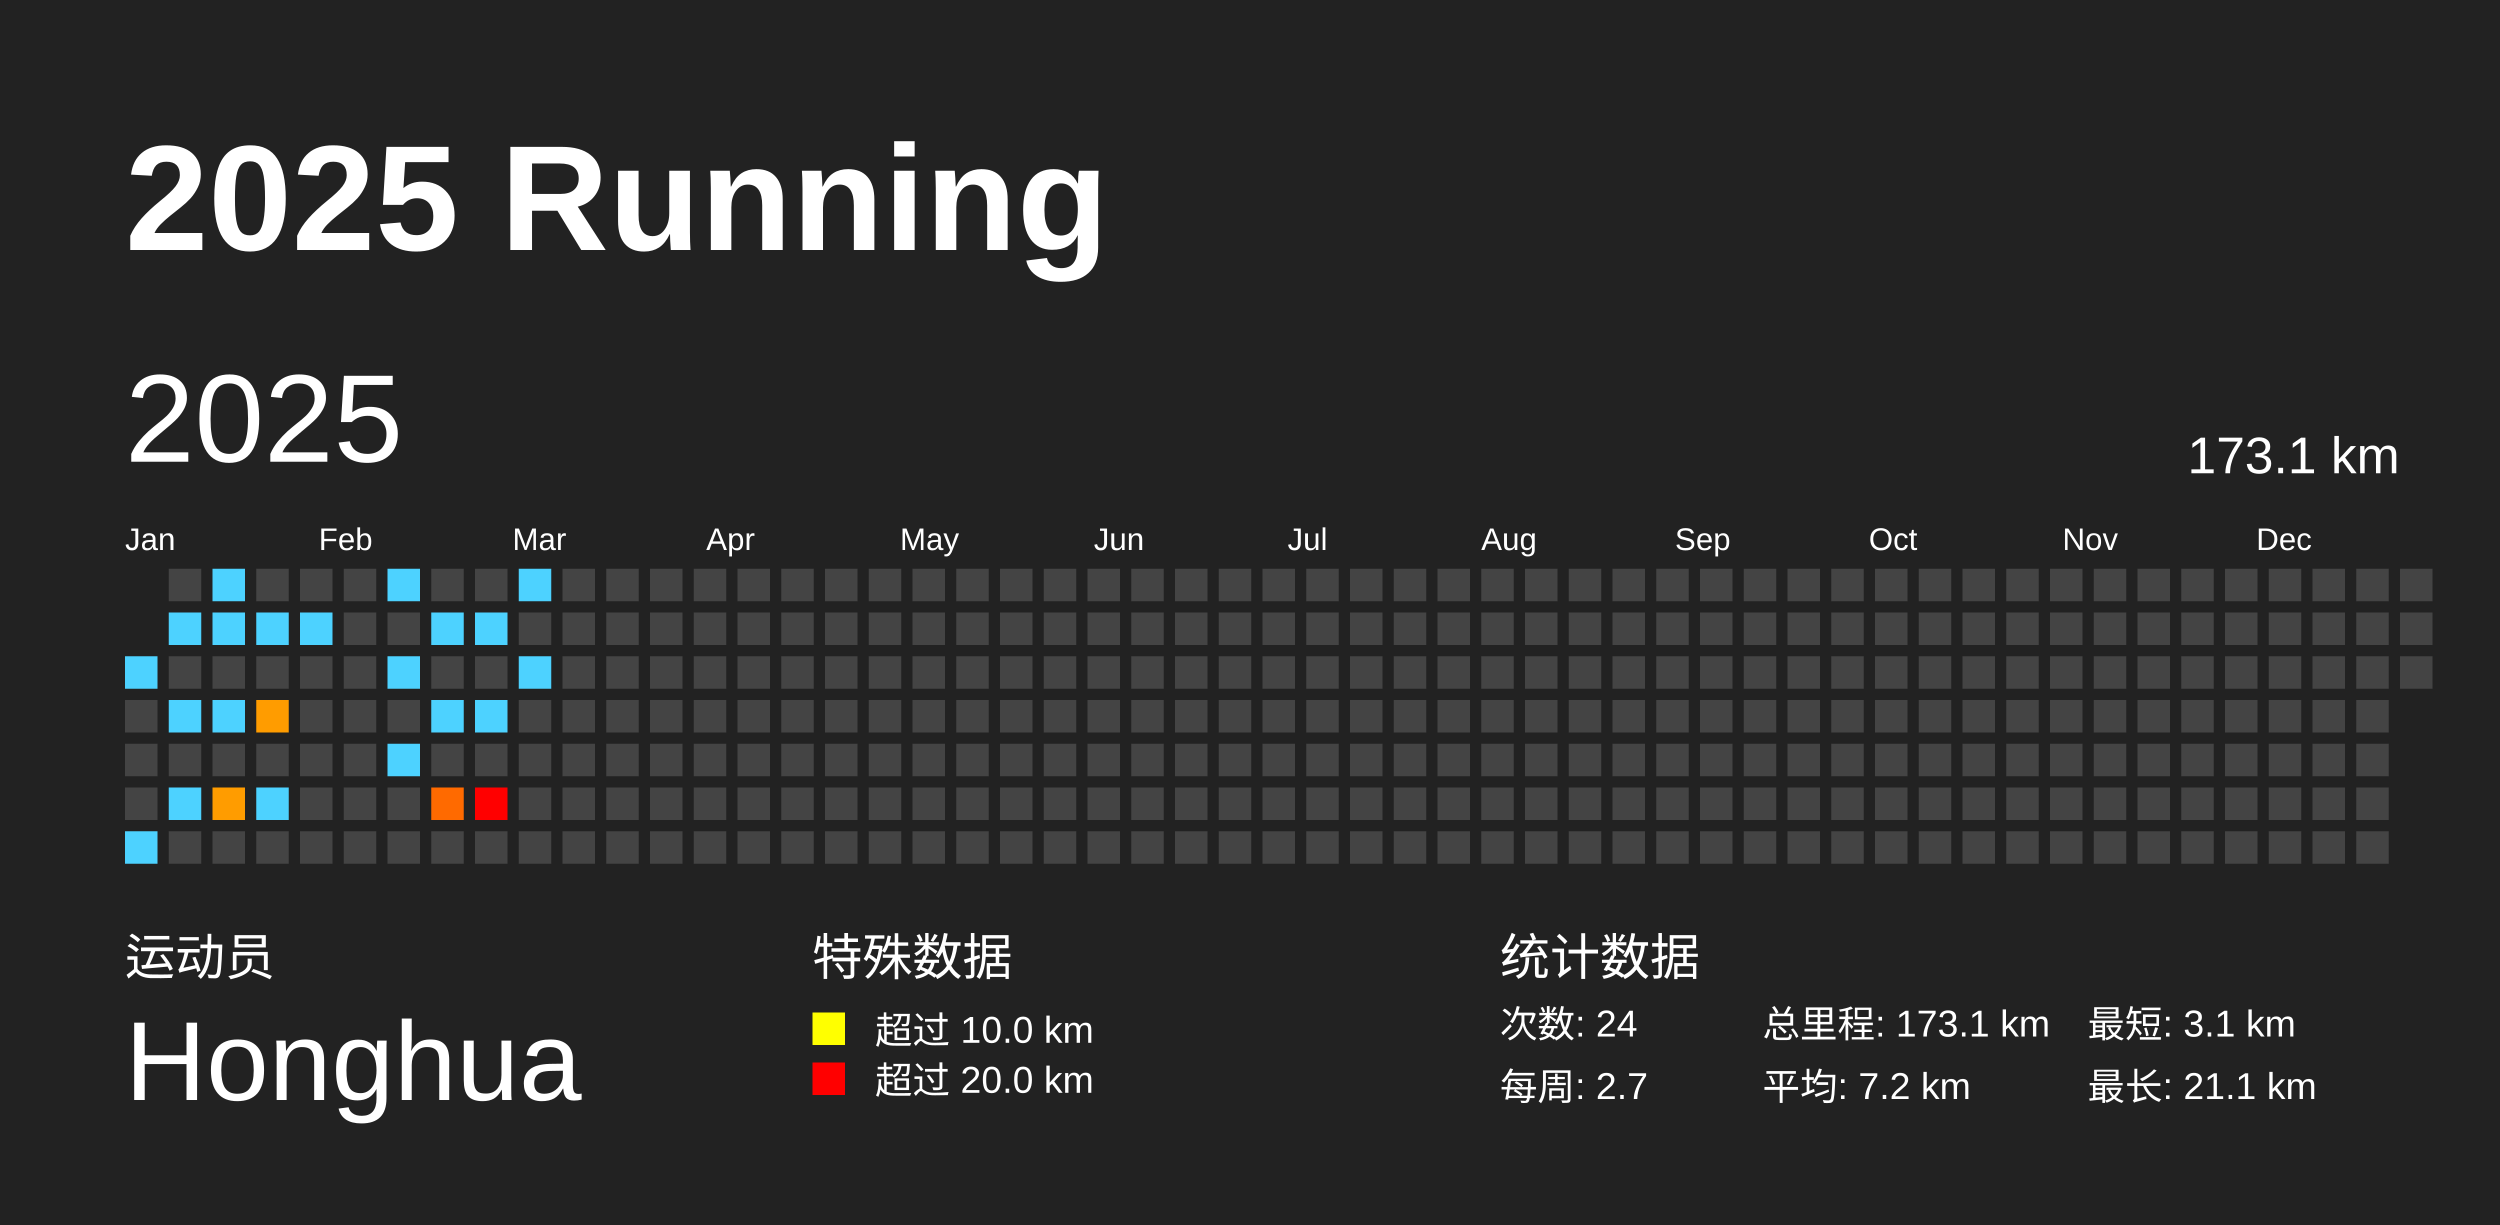
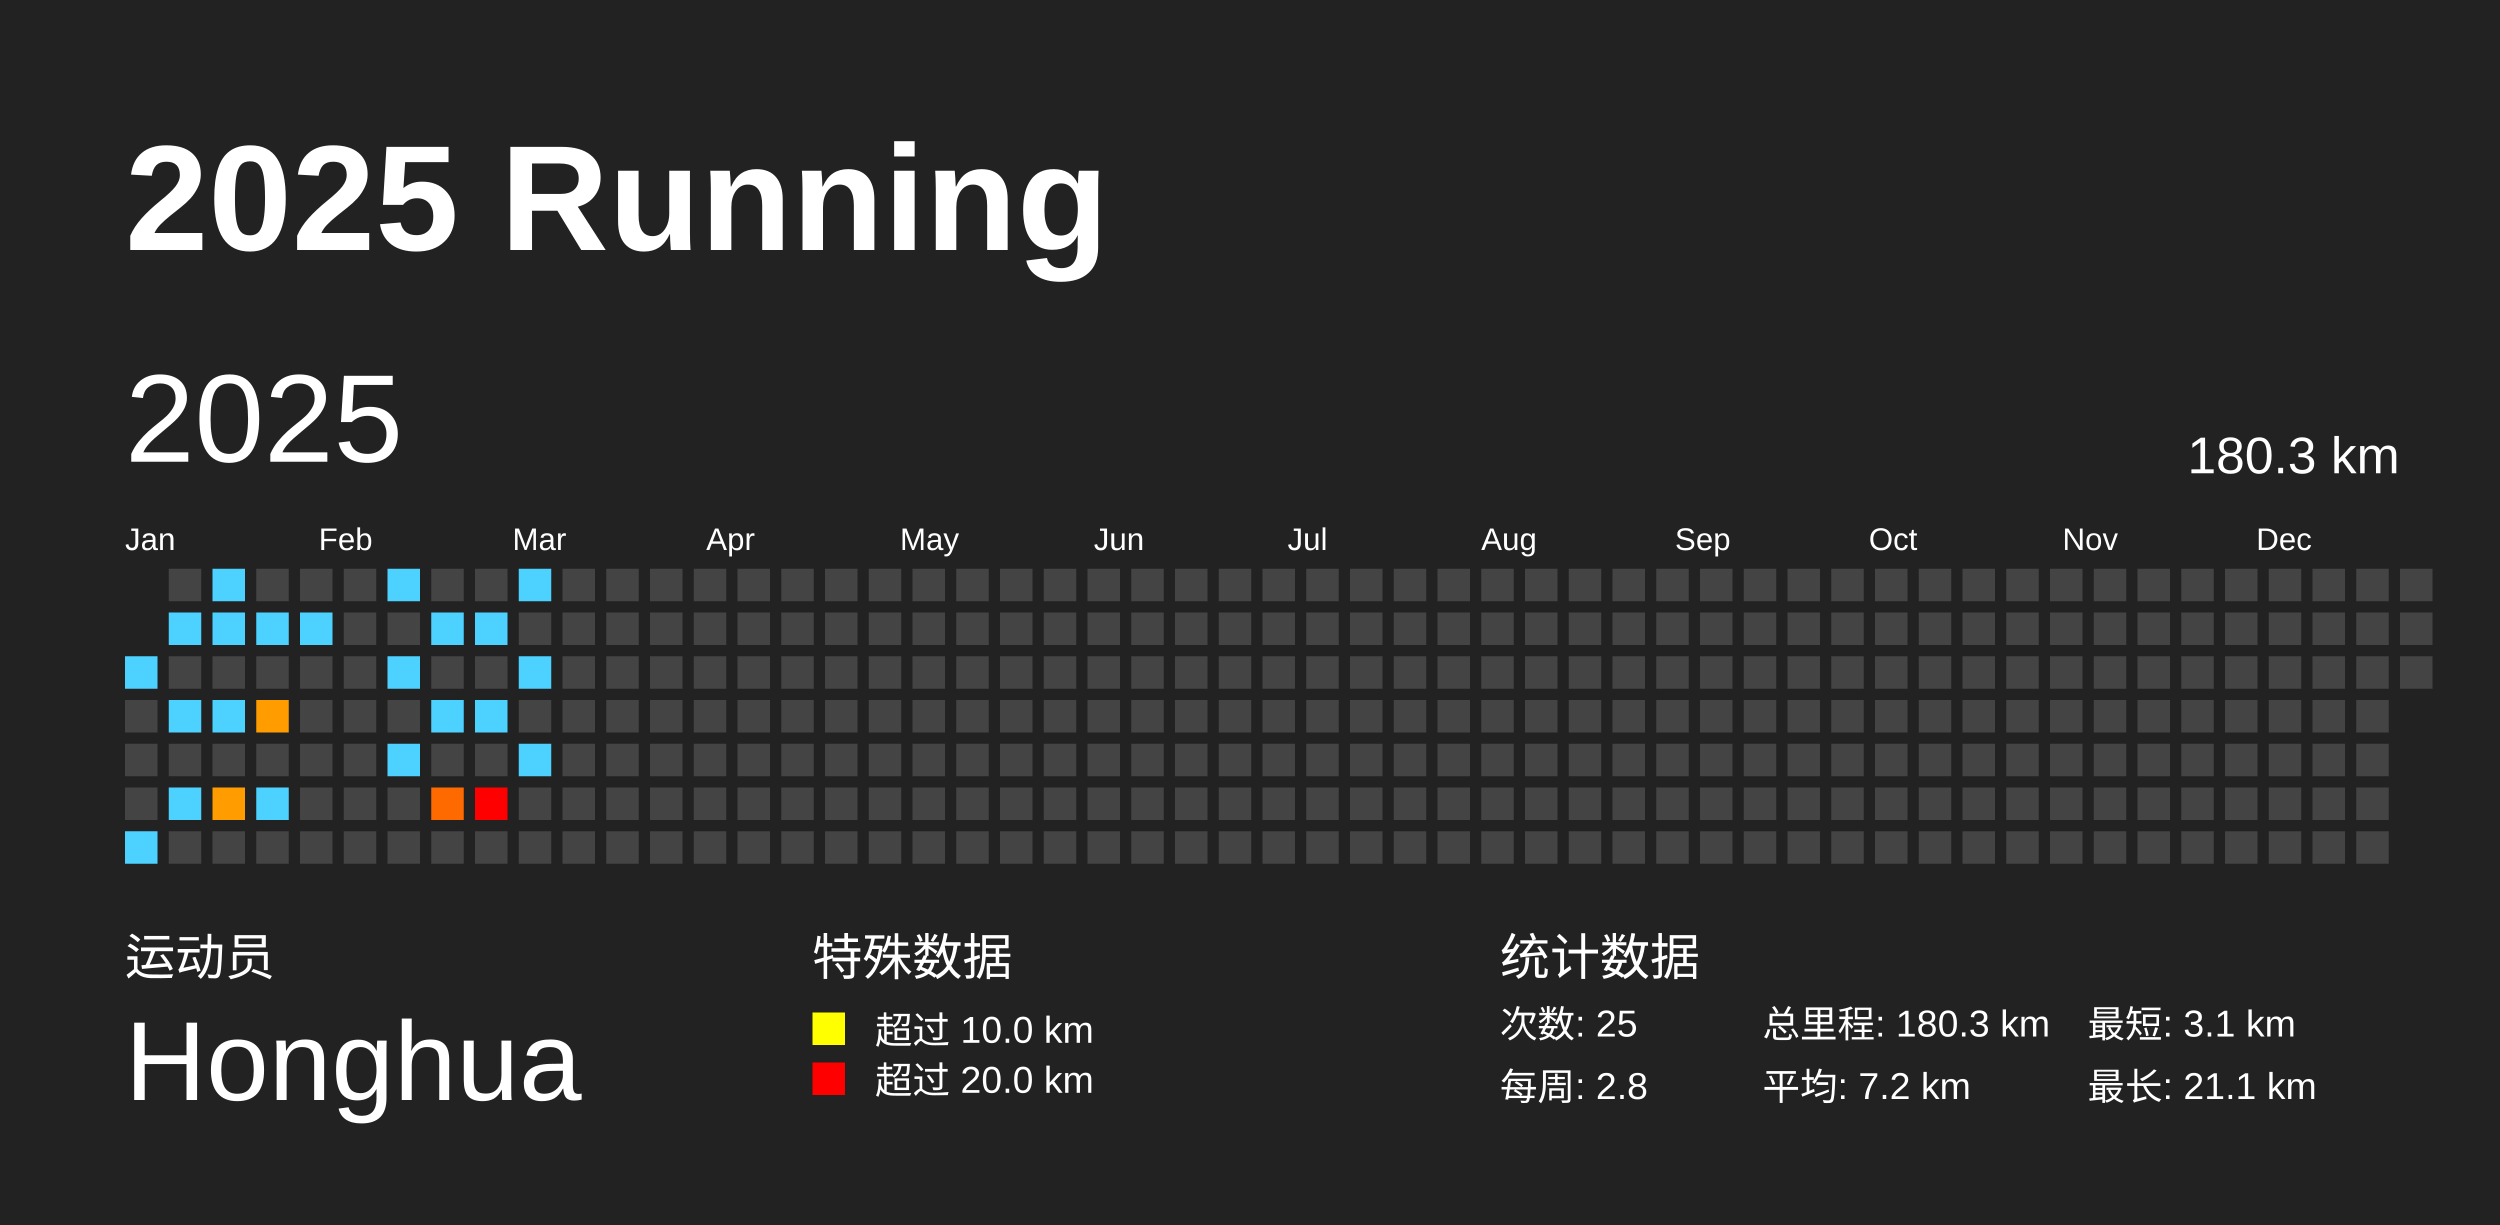
<svg xmlns="http://www.w3.org/2000/svg" baseProfile="full" height="98mm" version="1.1" viewBox="0,0,200,98" width="200mm">
  <defs />
  <rect fill="#222222" height="98" width="200" x="0" y="0" />
  <text fill="#FFFFFF" style="font-size:12px; font-family:Arial; font-weight:bold;" x="10" y="20">2025 Running</text>
  <text fill="#FFFFFF" style="font-size:4px; font-family:Arial" x="10" y="78">运动员</text>
  <text fill="#FFFFFF" style="font-size:9px; font-family:Arial" x="10" y="88">Honghua</text>
  <text fill="#FFFFFF" style="font-size:4px; font-family:Arial" x="65" y="78">特殊数据</text>
  <rect fill="yellow" height="2.6" width="2.6" x="65" y="81" />
  <text fill="#FFFFFF" style="font-size:3px; font-family:Arial" x="70" y="83.5">超过 10.0 km</text>
  <rect fill="red" height="2.6" width="2.6" x="65" y="85" />
  <text fill="#FFFFFF" style="font-size:3px; font-family:Arial" x="70" y="87.5">超过 20.0 km</text>
  <text fill="#FFFFFF" style="font-size:4px; font-family:Arial" x="120" y="78">统计数据</text>
-   <text fill="#FFFFFF" style="font-size:3px; font-family:Arial" x="120" y="83">次数: 24</text>
-   <text fill="#FFFFFF" style="font-size:3px; font-family:Arial" x="120" y="88">每周: 2.7</text>
-   <text fill="#FFFFFF" style="font-size:3px; font-family:Arial" x="141" y="83">总里程: 173.1 km</text>
+   <text fill="#FFFFFF" style="font-size:3px; font-family:Arial" x="120" y="83">次数: 25</text>
+   <text fill="#FFFFFF" style="font-size:3px; font-family:Arial" x="120" y="88">每周: 2.8</text>
+   <text fill="#FFFFFF" style="font-size:3px; font-family:Arial" x="141" y="83">总里程: 180.3 km</text>
  <text fill="#FFFFFF" style="font-size:3px; font-family:Arial" x="141" y="88">平均: 7.2 km</text>
  <text fill="#FFFFFF" style="font-size:3px; font-family:Arial" x="167" y="83">最短: 3.1 km</text>
  <text fill="#FFFFFF" style="font-size:3px; font-family:Arial" x="167" y="88">最长: 21.1 km</text>
  <text dominant-baseline="hanging" fill="#FFFFFF" style="font-size:10.0px; font-family:Arial;" x="10" y="30">2025</text>
-   <text dominant-baseline="hanging" fill="#FFFFFF" style="font-size:4.125px; font-family:Arial;" x="175" y="35">173.1 km</text>
+   <text dominant-baseline="hanging" fill="#FFFFFF" style="font-size:4.125px; font-family:Arial;" x="175" y="35">180.3 km</text>
  <text fill="#FFFFFF" style="font-size:2.5px; font-family:Arial" x="10.0" y="44">Jan</text>
  <text fill="#FFFFFF" style="font-size:2.5px; font-family:Arial" x="25.5" y="44">Feb</text>
  <text fill="#FFFFFF" style="font-size:2.5px; font-family:Arial" x="41.0" y="44">Mar</text>
  <text fill="#FFFFFF" style="font-size:2.5px; font-family:Arial" x="56.5" y="44">Apr</text>
  <text fill="#FFFFFF" style="font-size:2.5px; font-family:Arial" x="72.0" y="44">May</text>
  <text fill="#FFFFFF" style="font-size:2.5px; font-family:Arial" x="87.5" y="44">Jun</text>
  <text fill="#FFFFFF" style="font-size:2.5px; font-family:Arial" x="103.0" y="44">Jul</text>
  <text fill="#FFFFFF" style="font-size:2.5px; font-family:Arial" x="118.5" y="44">Aug</text>
  <text fill="#FFFFFF" style="font-size:2.5px; font-family:Arial" x="134.0" y="44">Sep</text>
  <text fill="#FFFFFF" style="font-size:2.5px; font-family:Arial" x="149.5" y="44">Oct</text>
  <text fill="#FFFFFF" style="font-size:2.5px; font-family:Arial" x="165.0" y="44">Nov</text>
  <text fill="#FFFFFF" style="font-size:2.5px; font-family:Arial" x="180.5" y="44">Dec</text>
  <rect fill="#4dd2ff" height="2.6" width="2.6" x="10.0" y="52.5" />
  <rect fill="#444444" height="2.6" width="2.6" x="10.0" y="56.0" />
  <rect fill="#444444" height="2.6" width="2.6" x="10.0" y="59.5" />
  <rect fill="#444444" height="2.6" width="2.6" x="10.0" y="63.0" />
  <rect fill="#4dd2ff" height="2.6" width="2.6" x="10.0" y="66.5" />
  <rect fill="#444444" height="2.6" width="2.6" x="13.5" y="45.5" />
  <rect fill="#4dd2ff" height="2.6" width="2.6" x="13.5" y="49.0" />
  <rect fill="#444444" height="2.6" width="2.6" x="13.5" y="52.5" />
  <rect fill="#4dd2ff" height="2.6" width="2.6" x="13.5" y="56.0" />
  <rect fill="#444444" height="2.6" width="2.6" x="13.5" y="59.5" />
  <rect fill="#4dd2ff" height="2.6" width="2.6" x="13.5" y="63.0" />
  <rect fill="#444444" height="2.6" width="2.6" x="13.5" y="66.5" />
  <rect fill="#4dd2ff" height="2.6" width="2.6" x="17.0" y="45.5" />
  <rect fill="#4dd2ff" height="2.6" width="2.6" x="17.0" y="49.0" />
  <rect fill="#444444" height="2.6" width="2.6" x="17.0" y="52.5" />
  <rect fill="#4dd2ff" height="2.6" width="2.6" x="17.0" y="56.0" />
  <rect fill="#444444" height="2.6" width="2.6" x="17.0" y="59.5" />
  <rect fill="#ff9c00" height="2.6" width="2.6" x="17.0" y="63.0" />
  <rect fill="#444444" height="2.6" width="2.6" x="17.0" y="66.5" />
  <rect fill="#444444" height="2.6" width="2.6" x="20.5" y="45.5" />
  <rect fill="#4dd2ff" height="2.6" width="2.6" x="20.5" y="49.0" />
  <rect fill="#444444" height="2.6" width="2.6" x="20.5" y="52.5" />
  <rect fill="#ff9c00" height="2.6" width="2.6" x="20.5" y="56.0" />
  <rect fill="#444444" height="2.6" width="2.6" x="20.5" y="59.5" />
  <rect fill="#4dd2ff" height="2.6" width="2.6" x="20.5" y="63.0" />
  <rect fill="#444444" height="2.6" width="2.6" x="20.5" y="66.5" />
  <rect fill="#444444" height="2.6" width="2.6" x="24.0" y="45.5" />
  <rect fill="#4dd2ff" height="2.6" width="2.6" x="24.0" y="49.0" />
  <rect fill="#444444" height="2.6" width="2.6" x="24.0" y="52.5" />
  <rect fill="#444444" height="2.6" width="2.6" x="24.0" y="56.0" />
  <rect fill="#444444" height="2.6" width="2.6" x="24.0" y="59.5" />
  <rect fill="#444444" height="2.6" width="2.6" x="24.0" y="63.0" />
  <rect fill="#444444" height="2.6" width="2.6" x="24.0" y="66.5" />
  <rect fill="#444444" height="2.6" width="2.6" x="27.5" y="45.5" />
  <rect fill="#444444" height="2.6" width="2.6" x="27.5" y="49.0" />
  <rect fill="#444444" height="2.6" width="2.6" x="27.5" y="52.5" />
  <rect fill="#444444" height="2.6" width="2.6" x="27.5" y="56.0" />
  <rect fill="#444444" height="2.6" width="2.6" x="27.5" y="59.5" />
  <rect fill="#444444" height="2.6" width="2.6" x="27.5" y="63.0" />
  <rect fill="#444444" height="2.6" width="2.6" x="27.5" y="66.5" />
  <rect fill="#4dd2ff" height="2.6" width="2.6" x="31.0" y="45.5" />
  <rect fill="#444444" height="2.6" width="2.6" x="31.0" y="49.0" />
  <rect fill="#4dd2ff" height="2.6" width="2.6" x="31.0" y="52.5" />
  <rect fill="#444444" height="2.6" width="2.6" x="31.0" y="56.0" />
  <rect fill="#4dd2ff" height="2.6" width="2.6" x="31.0" y="59.5" />
  <rect fill="#444444" height="2.6" width="2.6" x="31.0" y="63.0" />
  <rect fill="#444444" height="2.6" width="2.6" x="31.0" y="66.5" />
  <rect fill="#444444" height="2.6" width="2.6" x="34.5" y="45.5" />
  <rect fill="#4dd2ff" height="2.6" width="2.6" x="34.5" y="49.0" />
  <rect fill="#444444" height="2.6" width="2.6" x="34.5" y="52.5" />
  <rect fill="#4dd2ff" height="2.6" width="2.6" x="34.5" y="56.0" />
  <rect fill="#444444" height="2.6" width="2.6" x="34.5" y="59.5" />
  <rect fill="#ff6a00" height="2.6" width="2.6" x="34.5" y="63.0" />
  <rect fill="#444444" height="2.6" width="2.6" x="34.5" y="66.5" />
  <rect fill="#444444" height="2.6" width="2.6" x="38.0" y="45.5" />
  <rect fill="#4dd2ff" height="2.6" width="2.6" x="38.0" y="49.0" />
  <rect fill="#444444" height="2.6" width="2.6" x="38.0" y="52.5" />
  <rect fill="#4dd2ff" height="2.6" width="2.6" x="38.0" y="56.0" />
  <rect fill="#444444" height="2.6" width="2.6" x="38.0" y="59.5" />
  <rect fill="red" height="2.6" width="2.6" x="38.0" y="63.0" />
  <rect fill="#444444" height="2.6" width="2.6" x="38.0" y="66.5" />
  <rect fill="#4dd2ff" height="2.6" width="2.6" x="41.5" y="45.5" />
  <rect fill="#444444" height="2.6" width="2.6" x="41.5" y="49.0" />
  <rect fill="#4dd2ff" height="2.6" width="2.6" x="41.5" y="52.5" />
  <rect fill="#444444" height="2.6" width="2.6" x="41.5" y="56.0" />
-   <rect fill="#444444" height="2.6" width="2.6" x="41.5" y="59.5" />
+   <rect fill="#4dd2ff" height="2.6" width="2.6" x="41.5" y="59.5" />
  <rect fill="#444444" height="2.6" width="2.6" x="41.5" y="63.0" />
  <rect fill="#444444" height="2.6" width="2.6" x="41.5" y="66.5" />
  <rect fill="#444444" height="2.6" width="2.6" x="45.0" y="45.5" />
  <rect fill="#444444" height="2.6" width="2.6" x="45.0" y="49.0" />
  <rect fill="#444444" height="2.6" width="2.6" x="45.0" y="52.5" />
  <rect fill="#444444" height="2.6" width="2.6" x="45.0" y="56.0" />
  <rect fill="#444444" height="2.6" width="2.6" x="45.0" y="59.5" />
  <rect fill="#444444" height="2.6" width="2.6" x="45.0" y="63.0" />
  <rect fill="#444444" height="2.6" width="2.6" x="45.0" y="66.5" />
  <rect fill="#444444" height="2.6" width="2.6" x="48.5" y="45.5" />
  <rect fill="#444444" height="2.6" width="2.6" x="48.5" y="49.0" />
  <rect fill="#444444" height="2.6" width="2.6" x="48.5" y="52.5" />
  <rect fill="#444444" height="2.6" width="2.6" x="48.5" y="56.0" />
  <rect fill="#444444" height="2.6" width="2.6" x="48.5" y="59.5" />
  <rect fill="#444444" height="2.6" width="2.6" x="48.5" y="63.0" />
  <rect fill="#444444" height="2.6" width="2.6" x="48.5" y="66.5" />
  <rect fill="#444444" height="2.6" width="2.6" x="52.0" y="45.5" />
  <rect fill="#444444" height="2.6" width="2.6" x="52.0" y="49.0" />
  <rect fill="#444444" height="2.6" width="2.6" x="52.0" y="52.5" />
  <rect fill="#444444" height="2.6" width="2.6" x="52.0" y="56.0" />
  <rect fill="#444444" height="2.6" width="2.6" x="52.0" y="59.5" />
  <rect fill="#444444" height="2.6" width="2.6" x="52.0" y="63.0" />
  <rect fill="#444444" height="2.6" width="2.6" x="52.0" y="66.5" />
  <rect fill="#444444" height="2.6" width="2.6" x="55.5" y="45.5" />
  <rect fill="#444444" height="2.6" width="2.6" x="55.5" y="49.0" />
  <rect fill="#444444" height="2.6" width="2.6" x="55.5" y="52.5" />
  <rect fill="#444444" height="2.6" width="2.6" x="55.5" y="56.0" />
  <rect fill="#444444" height="2.6" width="2.6" x="55.5" y="59.5" />
  <rect fill="#444444" height="2.6" width="2.6" x="55.5" y="63.0" />
  <rect fill="#444444" height="2.6" width="2.6" x="55.5" y="66.5" />
  <rect fill="#444444" height="2.6" width="2.6" x="59.0" y="45.5" />
  <rect fill="#444444" height="2.6" width="2.6" x="59.0" y="49.0" />
  <rect fill="#444444" height="2.6" width="2.6" x="59.0" y="52.5" />
  <rect fill="#444444" height="2.6" width="2.6" x="59.0" y="56.0" />
  <rect fill="#444444" height="2.6" width="2.6" x="59.0" y="59.5" />
  <rect fill="#444444" height="2.6" width="2.6" x="59.0" y="63.0" />
  <rect fill="#444444" height="2.6" width="2.6" x="59.0" y="66.5" />
  <rect fill="#444444" height="2.6" width="2.6" x="62.5" y="45.5" />
  <rect fill="#444444" height="2.6" width="2.6" x="62.5" y="49.0" />
  <rect fill="#444444" height="2.6" width="2.6" x="62.5" y="52.5" />
  <rect fill="#444444" height="2.6" width="2.6" x="62.5" y="56.0" />
  <rect fill="#444444" height="2.6" width="2.6" x="62.5" y="59.5" />
  <rect fill="#444444" height="2.6" width="2.6" x="62.5" y="63.0" />
  <rect fill="#444444" height="2.6" width="2.6" x="62.5" y="66.5" />
  <rect fill="#444444" height="2.6" width="2.6" x="66.0" y="45.5" />
  <rect fill="#444444" height="2.6" width="2.6" x="66.0" y="49.0" />
  <rect fill="#444444" height="2.6" width="2.6" x="66.0" y="52.5" />
  <rect fill="#444444" height="2.6" width="2.6" x="66.0" y="56.0" />
  <rect fill="#444444" height="2.6" width="2.6" x="66.0" y="59.5" />
  <rect fill="#444444" height="2.6" width="2.6" x="66.0" y="63.0" />
  <rect fill="#444444" height="2.6" width="2.6" x="66.0" y="66.5" />
  <rect fill="#444444" height="2.6" width="2.6" x="69.5" y="45.5" />
  <rect fill="#444444" height="2.6" width="2.6" x="69.5" y="49.0" />
  <rect fill="#444444" height="2.6" width="2.6" x="69.5" y="52.5" />
  <rect fill="#444444" height="2.6" width="2.6" x="69.5" y="56.0" />
  <rect fill="#444444" height="2.6" width="2.6" x="69.5" y="59.5" />
  <rect fill="#444444" height="2.6" width="2.6" x="69.5" y="63.0" />
  <rect fill="#444444" height="2.6" width="2.6" x="69.5" y="66.5" />
  <rect fill="#444444" height="2.6" width="2.6" x="73.0" y="45.5" />
  <rect fill="#444444" height="2.6" width="2.6" x="73.0" y="49.0" />
  <rect fill="#444444" height="2.6" width="2.6" x="73.0" y="52.5" />
  <rect fill="#444444" height="2.6" width="2.6" x="73.0" y="56.0" />
  <rect fill="#444444" height="2.6" width="2.6" x="73.0" y="59.5" />
  <rect fill="#444444" height="2.6" width="2.6" x="73.0" y="63.0" />
  <rect fill="#444444" height="2.6" width="2.6" x="73.0" y="66.5" />
  <rect fill="#444444" height="2.6" width="2.6" x="76.5" y="45.5" />
  <rect fill="#444444" height="2.6" width="2.6" x="76.5" y="49.0" />
  <rect fill="#444444" height="2.6" width="2.6" x="76.5" y="52.5" />
  <rect fill="#444444" height="2.6" width="2.6" x="76.5" y="56.0" />
  <rect fill="#444444" height="2.6" width="2.6" x="76.5" y="59.5" />
  <rect fill="#444444" height="2.6" width="2.6" x="76.5" y="63.0" />
  <rect fill="#444444" height="2.6" width="2.6" x="76.5" y="66.5" />
  <rect fill="#444444" height="2.6" width="2.6" x="80.0" y="45.5" />
  <rect fill="#444444" height="2.6" width="2.6" x="80.0" y="49.0" />
  <rect fill="#444444" height="2.6" width="2.6" x="80.0" y="52.5" />
  <rect fill="#444444" height="2.6" width="2.6" x="80.0" y="56.0" />
  <rect fill="#444444" height="2.6" width="2.6" x="80.0" y="59.5" />
  <rect fill="#444444" height="2.6" width="2.6" x="80.0" y="63.0" />
  <rect fill="#444444" height="2.6" width="2.6" x="80.0" y="66.5" />
  <rect fill="#444444" height="2.6" width="2.6" x="83.5" y="45.5" />
  <rect fill="#444444" height="2.6" width="2.6" x="83.5" y="49.0" />
  <rect fill="#444444" height="2.6" width="2.6" x="83.5" y="52.5" />
  <rect fill="#444444" height="2.6" width="2.6" x="83.5" y="56.0" />
  <rect fill="#444444" height="2.6" width="2.6" x="83.5" y="59.5" />
  <rect fill="#444444" height="2.6" width="2.6" x="83.5" y="63.0" />
  <rect fill="#444444" height="2.6" width="2.6" x="83.5" y="66.5" />
  <rect fill="#444444" height="2.6" width="2.6" x="87.0" y="45.5" />
  <rect fill="#444444" height="2.6" width="2.6" x="87.0" y="49.0" />
  <rect fill="#444444" height="2.6" width="2.6" x="87.0" y="52.5" />
  <rect fill="#444444" height="2.6" width="2.6" x="87.0" y="56.0" />
  <rect fill="#444444" height="2.6" width="2.6" x="87.0" y="59.5" />
  <rect fill="#444444" height="2.6" width="2.6" x="87.0" y="63.0" />
  <rect fill="#444444" height="2.6" width="2.6" x="87.0" y="66.5" />
  <rect fill="#444444" height="2.6" width="2.6" x="90.5" y="45.5" />
  <rect fill="#444444" height="2.6" width="2.6" x="90.5" y="49.0" />
  <rect fill="#444444" height="2.6" width="2.6" x="90.5" y="52.5" />
  <rect fill="#444444" height="2.6" width="2.6" x="90.5" y="56.0" />
  <rect fill="#444444" height="2.6" width="2.6" x="90.5" y="59.5" />
  <rect fill="#444444" height="2.6" width="2.6" x="90.5" y="63.0" />
  <rect fill="#444444" height="2.6" width="2.6" x="90.5" y="66.5" />
  <rect fill="#444444" height="2.6" width="2.6" x="94.0" y="45.5" />
  <rect fill="#444444" height="2.6" width="2.6" x="94.0" y="49.0" />
  <rect fill="#444444" height="2.6" width="2.6" x="94.0" y="52.5" />
  <rect fill="#444444" height="2.6" width="2.6" x="94.0" y="56.0" />
  <rect fill="#444444" height="2.6" width="2.6" x="94.0" y="59.5" />
  <rect fill="#444444" height="2.6" width="2.6" x="94.0" y="63.0" />
  <rect fill="#444444" height="2.6" width="2.6" x="94.0" y="66.5" />
  <rect fill="#444444" height="2.6" width="2.6" x="97.5" y="45.5" />
  <rect fill="#444444" height="2.6" width="2.6" x="97.5" y="49.0" />
  <rect fill="#444444" height="2.6" width="2.6" x="97.5" y="52.5" />
  <rect fill="#444444" height="2.6" width="2.6" x="97.5" y="56.0" />
  <rect fill="#444444" height="2.6" width="2.6" x="97.5" y="59.5" />
  <rect fill="#444444" height="2.6" width="2.6" x="97.5" y="63.0" />
  <rect fill="#444444" height="2.6" width="2.6" x="97.5" y="66.5" />
  <rect fill="#444444" height="2.6" width="2.6" x="101.0" y="45.5" />
  <rect fill="#444444" height="2.6" width="2.6" x="101.0" y="49.0" />
  <rect fill="#444444" height="2.6" width="2.6" x="101.0" y="52.5" />
  <rect fill="#444444" height="2.6" width="2.6" x="101.0" y="56.0" />
  <rect fill="#444444" height="2.6" width="2.6" x="101.0" y="59.5" />
  <rect fill="#444444" height="2.6" width="2.6" x="101.0" y="63.0" />
  <rect fill="#444444" height="2.6" width="2.6" x="101.0" y="66.5" />
  <rect fill="#444444" height="2.6" width="2.6" x="104.5" y="45.5" />
  <rect fill="#444444" height="2.6" width="2.6" x="104.5" y="49.0" />
  <rect fill="#444444" height="2.6" width="2.6" x="104.5" y="52.5" />
  <rect fill="#444444" height="2.6" width="2.6" x="104.5" y="56.0" />
  <rect fill="#444444" height="2.6" width="2.6" x="104.5" y="59.5" />
  <rect fill="#444444" height="2.6" width="2.6" x="104.5" y="63.0" />
  <rect fill="#444444" height="2.6" width="2.6" x="104.5" y="66.5" />
  <rect fill="#444444" height="2.6" width="2.6" x="108.0" y="45.5" />
  <rect fill="#444444" height="2.6" width="2.6" x="108.0" y="49.0" />
  <rect fill="#444444" height="2.6" width="2.6" x="108.0" y="52.5" />
  <rect fill="#444444" height="2.6" width="2.6" x="108.0" y="56.0" />
  <rect fill="#444444" height="2.6" width="2.6" x="108.0" y="59.5" />
  <rect fill="#444444" height="2.6" width="2.6" x="108.0" y="63.0" />
  <rect fill="#444444" height="2.6" width="2.6" x="108.0" y="66.5" />
  <rect fill="#444444" height="2.6" width="2.6" x="111.5" y="45.5" />
  <rect fill="#444444" height="2.6" width="2.6" x="111.5" y="49.0" />
  <rect fill="#444444" height="2.6" width="2.6" x="111.5" y="52.5" />
  <rect fill="#444444" height="2.6" width="2.6" x="111.5" y="56.0" />
  <rect fill="#444444" height="2.6" width="2.6" x="111.5" y="59.5" />
  <rect fill="#444444" height="2.6" width="2.6" x="111.5" y="63.0" />
  <rect fill="#444444" height="2.6" width="2.6" x="111.5" y="66.5" />
  <rect fill="#444444" height="2.6" width="2.6" x="115.0" y="45.5" />
  <rect fill="#444444" height="2.6" width="2.6" x="115.0" y="49.0" />
  <rect fill="#444444" height="2.6" width="2.6" x="115.0" y="52.5" />
  <rect fill="#444444" height="2.6" width="2.6" x="115.0" y="56.0" />
  <rect fill="#444444" height="2.6" width="2.6" x="115.0" y="59.5" />
  <rect fill="#444444" height="2.6" width="2.6" x="115.0" y="63.0" />
  <rect fill="#444444" height="2.6" width="2.6" x="115.0" y="66.5" />
  <rect fill="#444444" height="2.6" width="2.6" x="118.5" y="45.5" />
  <rect fill="#444444" height="2.6" width="2.6" x="118.5" y="49.0" />
  <rect fill="#444444" height="2.6" width="2.6" x="118.5" y="52.5" />
  <rect fill="#444444" height="2.6" width="2.6" x="118.5" y="56.0" />
  <rect fill="#444444" height="2.6" width="2.6" x="118.5" y="59.5" />
  <rect fill="#444444" height="2.6" width="2.6" x="118.5" y="63.0" />
  <rect fill="#444444" height="2.6" width="2.6" x="118.5" y="66.5" />
  <rect fill="#444444" height="2.6" width="2.6" x="122.0" y="45.5" />
  <rect fill="#444444" height="2.6" width="2.6" x="122.0" y="49.0" />
  <rect fill="#444444" height="2.6" width="2.6" x="122.0" y="52.5" />
  <rect fill="#444444" height="2.6" width="2.6" x="122.0" y="56.0" />
  <rect fill="#444444" height="2.6" width="2.6" x="122.0" y="59.5" />
  <rect fill="#444444" height="2.6" width="2.6" x="122.0" y="63.0" />
  <rect fill="#444444" height="2.6" width="2.6" x="122.0" y="66.5" />
  <rect fill="#444444" height="2.6" width="2.6" x="125.5" y="45.5" />
  <rect fill="#444444" height="2.6" width="2.6" x="125.5" y="49.0" />
  <rect fill="#444444" height="2.6" width="2.6" x="125.5" y="52.5" />
  <rect fill="#444444" height="2.6" width="2.6" x="125.5" y="56.0" />
  <rect fill="#444444" height="2.6" width="2.6" x="125.5" y="59.5" />
  <rect fill="#444444" height="2.6" width="2.6" x="125.5" y="63.0" />
  <rect fill="#444444" height="2.6" width="2.6" x="125.5" y="66.5" />
  <rect fill="#444444" height="2.6" width="2.6" x="129.0" y="45.5" />
  <rect fill="#444444" height="2.6" width="2.6" x="129.0" y="49.0" />
  <rect fill="#444444" height="2.6" width="2.6" x="129.0" y="52.5" />
  <rect fill="#444444" height="2.6" width="2.6" x="129.0" y="56.0" />
  <rect fill="#444444" height="2.6" width="2.6" x="129.0" y="59.5" />
  <rect fill="#444444" height="2.6" width="2.6" x="129.0" y="63.0" />
  <rect fill="#444444" height="2.6" width="2.6" x="129.0" y="66.5" />
  <rect fill="#444444" height="2.6" width="2.6" x="132.5" y="45.5" />
  <rect fill="#444444" height="2.6" width="2.6" x="132.5" y="49.0" />
  <rect fill="#444444" height="2.6" width="2.6" x="132.5" y="52.5" />
  <rect fill="#444444" height="2.6" width="2.6" x="132.5" y="56.0" />
  <rect fill="#444444" height="2.6" width="2.6" x="132.5" y="59.5" />
  <rect fill="#444444" height="2.6" width="2.6" x="132.5" y="63.0" />
  <rect fill="#444444" height="2.6" width="2.6" x="132.5" y="66.5" />
  <rect fill="#444444" height="2.6" width="2.6" x="136.0" y="45.5" />
  <rect fill="#444444" height="2.6" width="2.6" x="136.0" y="49.0" />
  <rect fill="#444444" height="2.6" width="2.6" x="136.0" y="52.5" />
  <rect fill="#444444" height="2.6" width="2.6" x="136.0" y="56.0" />
  <rect fill="#444444" height="2.6" width="2.6" x="136.0" y="59.5" />
  <rect fill="#444444" height="2.6" width="2.6" x="136.0" y="63.0" />
  <rect fill="#444444" height="2.6" width="2.6" x="136.0" y="66.5" />
  <rect fill="#444444" height="2.6" width="2.6" x="139.5" y="45.5" />
  <rect fill="#444444" height="2.6" width="2.6" x="139.5" y="49.0" />
  <rect fill="#444444" height="2.6" width="2.6" x="139.5" y="52.5" />
  <rect fill="#444444" height="2.6" width="2.6" x="139.5" y="56.0" />
  <rect fill="#444444" height="2.6" width="2.6" x="139.5" y="59.5" />
  <rect fill="#444444" height="2.6" width="2.6" x="139.5" y="63.0" />
  <rect fill="#444444" height="2.6" width="2.6" x="139.5" y="66.5" />
  <rect fill="#444444" height="2.6" width="2.6" x="143.0" y="45.5" />
  <rect fill="#444444" height="2.6" width="2.6" x="143.0" y="49.0" />
  <rect fill="#444444" height="2.6" width="2.6" x="143.0" y="52.5" />
  <rect fill="#444444" height="2.6" width="2.6" x="143.0" y="56.0" />
  <rect fill="#444444" height="2.6" width="2.6" x="143.0" y="59.5" />
  <rect fill="#444444" height="2.6" width="2.6" x="143.0" y="63.0" />
  <rect fill="#444444" height="2.6" width="2.6" x="143.0" y="66.5" />
  <rect fill="#444444" height="2.6" width="2.6" x="146.5" y="45.5" />
  <rect fill="#444444" height="2.6" width="2.6" x="146.5" y="49.0" />
  <rect fill="#444444" height="2.6" width="2.6" x="146.5" y="52.5" />
  <rect fill="#444444" height="2.6" width="2.6" x="146.5" y="56.0" />
  <rect fill="#444444" height="2.6" width="2.6" x="146.5" y="59.5" />
  <rect fill="#444444" height="2.6" width="2.6" x="146.5" y="63.0" />
  <rect fill="#444444" height="2.6" width="2.6" x="146.5" y="66.5" />
  <rect fill="#444444" height="2.6" width="2.6" x="150.0" y="45.5" />
  <rect fill="#444444" height="2.6" width="2.6" x="150.0" y="49.0" />
  <rect fill="#444444" height="2.6" width="2.6" x="150.0" y="52.5" />
  <rect fill="#444444" height="2.6" width="2.6" x="150.0" y="56.0" />
  <rect fill="#444444" height="2.6" width="2.6" x="150.0" y="59.5" />
  <rect fill="#444444" height="2.6" width="2.6" x="150.0" y="63.0" />
  <rect fill="#444444" height="2.6" width="2.6" x="150.0" y="66.5" />
  <rect fill="#444444" height="2.6" width="2.6" x="153.5" y="45.5" />
  <rect fill="#444444" height="2.6" width="2.6" x="153.5" y="49.0" />
  <rect fill="#444444" height="2.6" width="2.6" x="153.5" y="52.5" />
  <rect fill="#444444" height="2.6" width="2.6" x="153.5" y="56.0" />
  <rect fill="#444444" height="2.6" width="2.6" x="153.5" y="59.5" />
  <rect fill="#444444" height="2.6" width="2.6" x="153.5" y="63.0" />
  <rect fill="#444444" height="2.6" width="2.6" x="153.5" y="66.5" />
  <rect fill="#444444" height="2.6" width="2.6" x="157.0" y="45.5" />
  <rect fill="#444444" height="2.6" width="2.6" x="157.0" y="49.0" />
  <rect fill="#444444" height="2.6" width="2.6" x="157.0" y="52.5" />
  <rect fill="#444444" height="2.6" width="2.6" x="157.0" y="56.0" />
  <rect fill="#444444" height="2.6" width="2.6" x="157.0" y="59.5" />
  <rect fill="#444444" height="2.6" width="2.6" x="157.0" y="63.0" />
  <rect fill="#444444" height="2.6" width="2.6" x="157.0" y="66.5" />
  <rect fill="#444444" height="2.6" width="2.6" x="160.5" y="45.5" />
  <rect fill="#444444" height="2.6" width="2.6" x="160.5" y="49.0" />
  <rect fill="#444444" height="2.6" width="2.6" x="160.5" y="52.5" />
  <rect fill="#444444" height="2.6" width="2.6" x="160.5" y="56.0" />
  <rect fill="#444444" height="2.6" width="2.6" x="160.5" y="59.5" />
  <rect fill="#444444" height="2.6" width="2.6" x="160.5" y="63.0" />
  <rect fill="#444444" height="2.6" width="2.6" x="160.5" y="66.5" />
  <rect fill="#444444" height="2.6" width="2.6" x="164.0" y="45.5" />
  <rect fill="#444444" height="2.6" width="2.6" x="164.0" y="49.0" />
  <rect fill="#444444" height="2.6" width="2.6" x="164.0" y="52.5" />
  <rect fill="#444444" height="2.6" width="2.6" x="164.0" y="56.0" />
  <rect fill="#444444" height="2.6" width="2.6" x="164.0" y="59.5" />
  <rect fill="#444444" height="2.6" width="2.6" x="164.0" y="63.0" />
  <rect fill="#444444" height="2.6" width="2.6" x="164.0" y="66.5" />
  <rect fill="#444444" height="2.6" width="2.6" x="167.5" y="45.5" />
  <rect fill="#444444" height="2.6" width="2.6" x="167.5" y="49.0" />
  <rect fill="#444444" height="2.6" width="2.6" x="167.5" y="52.5" />
  <rect fill="#444444" height="2.6" width="2.6" x="167.5" y="56.0" />
  <rect fill="#444444" height="2.6" width="2.6" x="167.5" y="59.5" />
  <rect fill="#444444" height="2.6" width="2.6" x="167.5" y="63.0" />
  <rect fill="#444444" height="2.6" width="2.6" x="167.5" y="66.5" />
  <rect fill="#444444" height="2.6" width="2.6" x="171.0" y="45.5" />
  <rect fill="#444444" height="2.6" width="2.6" x="171.0" y="49.0" />
  <rect fill="#444444" height="2.6" width="2.6" x="171.0" y="52.5" />
  <rect fill="#444444" height="2.6" width="2.6" x="171.0" y="56.0" />
  <rect fill="#444444" height="2.6" width="2.6" x="171.0" y="59.5" />
  <rect fill="#444444" height="2.6" width="2.6" x="171.0" y="63.0" />
  <rect fill="#444444" height="2.6" width="2.6" x="171.0" y="66.5" />
  <rect fill="#444444" height="2.6" width="2.6" x="174.5" y="45.5" />
  <rect fill="#444444" height="2.6" width="2.6" x="174.5" y="49.0" />
  <rect fill="#444444" height="2.6" width="2.6" x="174.5" y="52.5" />
  <rect fill="#444444" height="2.6" width="2.6" x="174.5" y="56.0" />
  <rect fill="#444444" height="2.6" width="2.6" x="174.5" y="59.5" />
  <rect fill="#444444" height="2.6" width="2.6" x="174.5" y="63.0" />
  <rect fill="#444444" height="2.6" width="2.6" x="174.5" y="66.5" />
  <rect fill="#444444" height="2.6" width="2.6" x="178.0" y="45.5" />
  <rect fill="#444444" height="2.6" width="2.6" x="178.0" y="49.0" />
  <rect fill="#444444" height="2.6" width="2.6" x="178.0" y="52.5" />
  <rect fill="#444444" height="2.6" width="2.6" x="178.0" y="56.0" />
  <rect fill="#444444" height="2.6" width="2.6" x="178.0" y="59.5" />
  <rect fill="#444444" height="2.6" width="2.6" x="178.0" y="63.0" />
  <rect fill="#444444" height="2.6" width="2.6" x="178.0" y="66.5" />
  <rect fill="#444444" height="2.6" width="2.6" x="181.5" y="45.5" />
  <rect fill="#444444" height="2.6" width="2.6" x="181.5" y="49.0" />
  <rect fill="#444444" height="2.6" width="2.6" x="181.5" y="52.5" />
  <rect fill="#444444" height="2.6" width="2.6" x="181.5" y="56.0" />
  <rect fill="#444444" height="2.6" width="2.6" x="181.5" y="59.5" />
  <rect fill="#444444" height="2.6" width="2.6" x="181.5" y="63.0" />
  <rect fill="#444444" height="2.6" width="2.6" x="181.5" y="66.5" />
  <rect fill="#444444" height="2.6" width="2.6" x="185.0" y="45.5" />
  <rect fill="#444444" height="2.6" width="2.6" x="185.0" y="49.0" />
  <rect fill="#444444" height="2.6" width="2.6" x="185.0" y="52.5" />
  <rect fill="#444444" height="2.6" width="2.6" x="185.0" y="56.0" />
  <rect fill="#444444" height="2.6" width="2.6" x="185.0" y="59.5" />
  <rect fill="#444444" height="2.6" width="2.6" x="185.0" y="63.0" />
  <rect fill="#444444" height="2.6" width="2.6" x="185.0" y="66.5" />
  <rect fill="#444444" height="2.6" width="2.6" x="188.5" y="45.5" />
  <rect fill="#444444" height="2.6" width="2.6" x="188.5" y="49.0" />
  <rect fill="#444444" height="2.6" width="2.6" x="188.5" y="52.5" />
  <rect fill="#444444" height="2.6" width="2.6" x="188.5" y="56.0" />
  <rect fill="#444444" height="2.6" width="2.6" x="188.5" y="59.5" />
  <rect fill="#444444" height="2.6" width="2.6" x="188.5" y="63.0" />
  <rect fill="#444444" height="2.6" width="2.6" x="188.5" y="66.5" />
  <rect fill="#444444" height="2.6" width="2.6" x="192.0" y="45.5" />
  <rect fill="#444444" height="2.6" width="2.6" x="192.0" y="49.0" />
  <rect fill="#444444" height="2.6" width="2.6" x="192.0" y="52.5" />
</svg>
